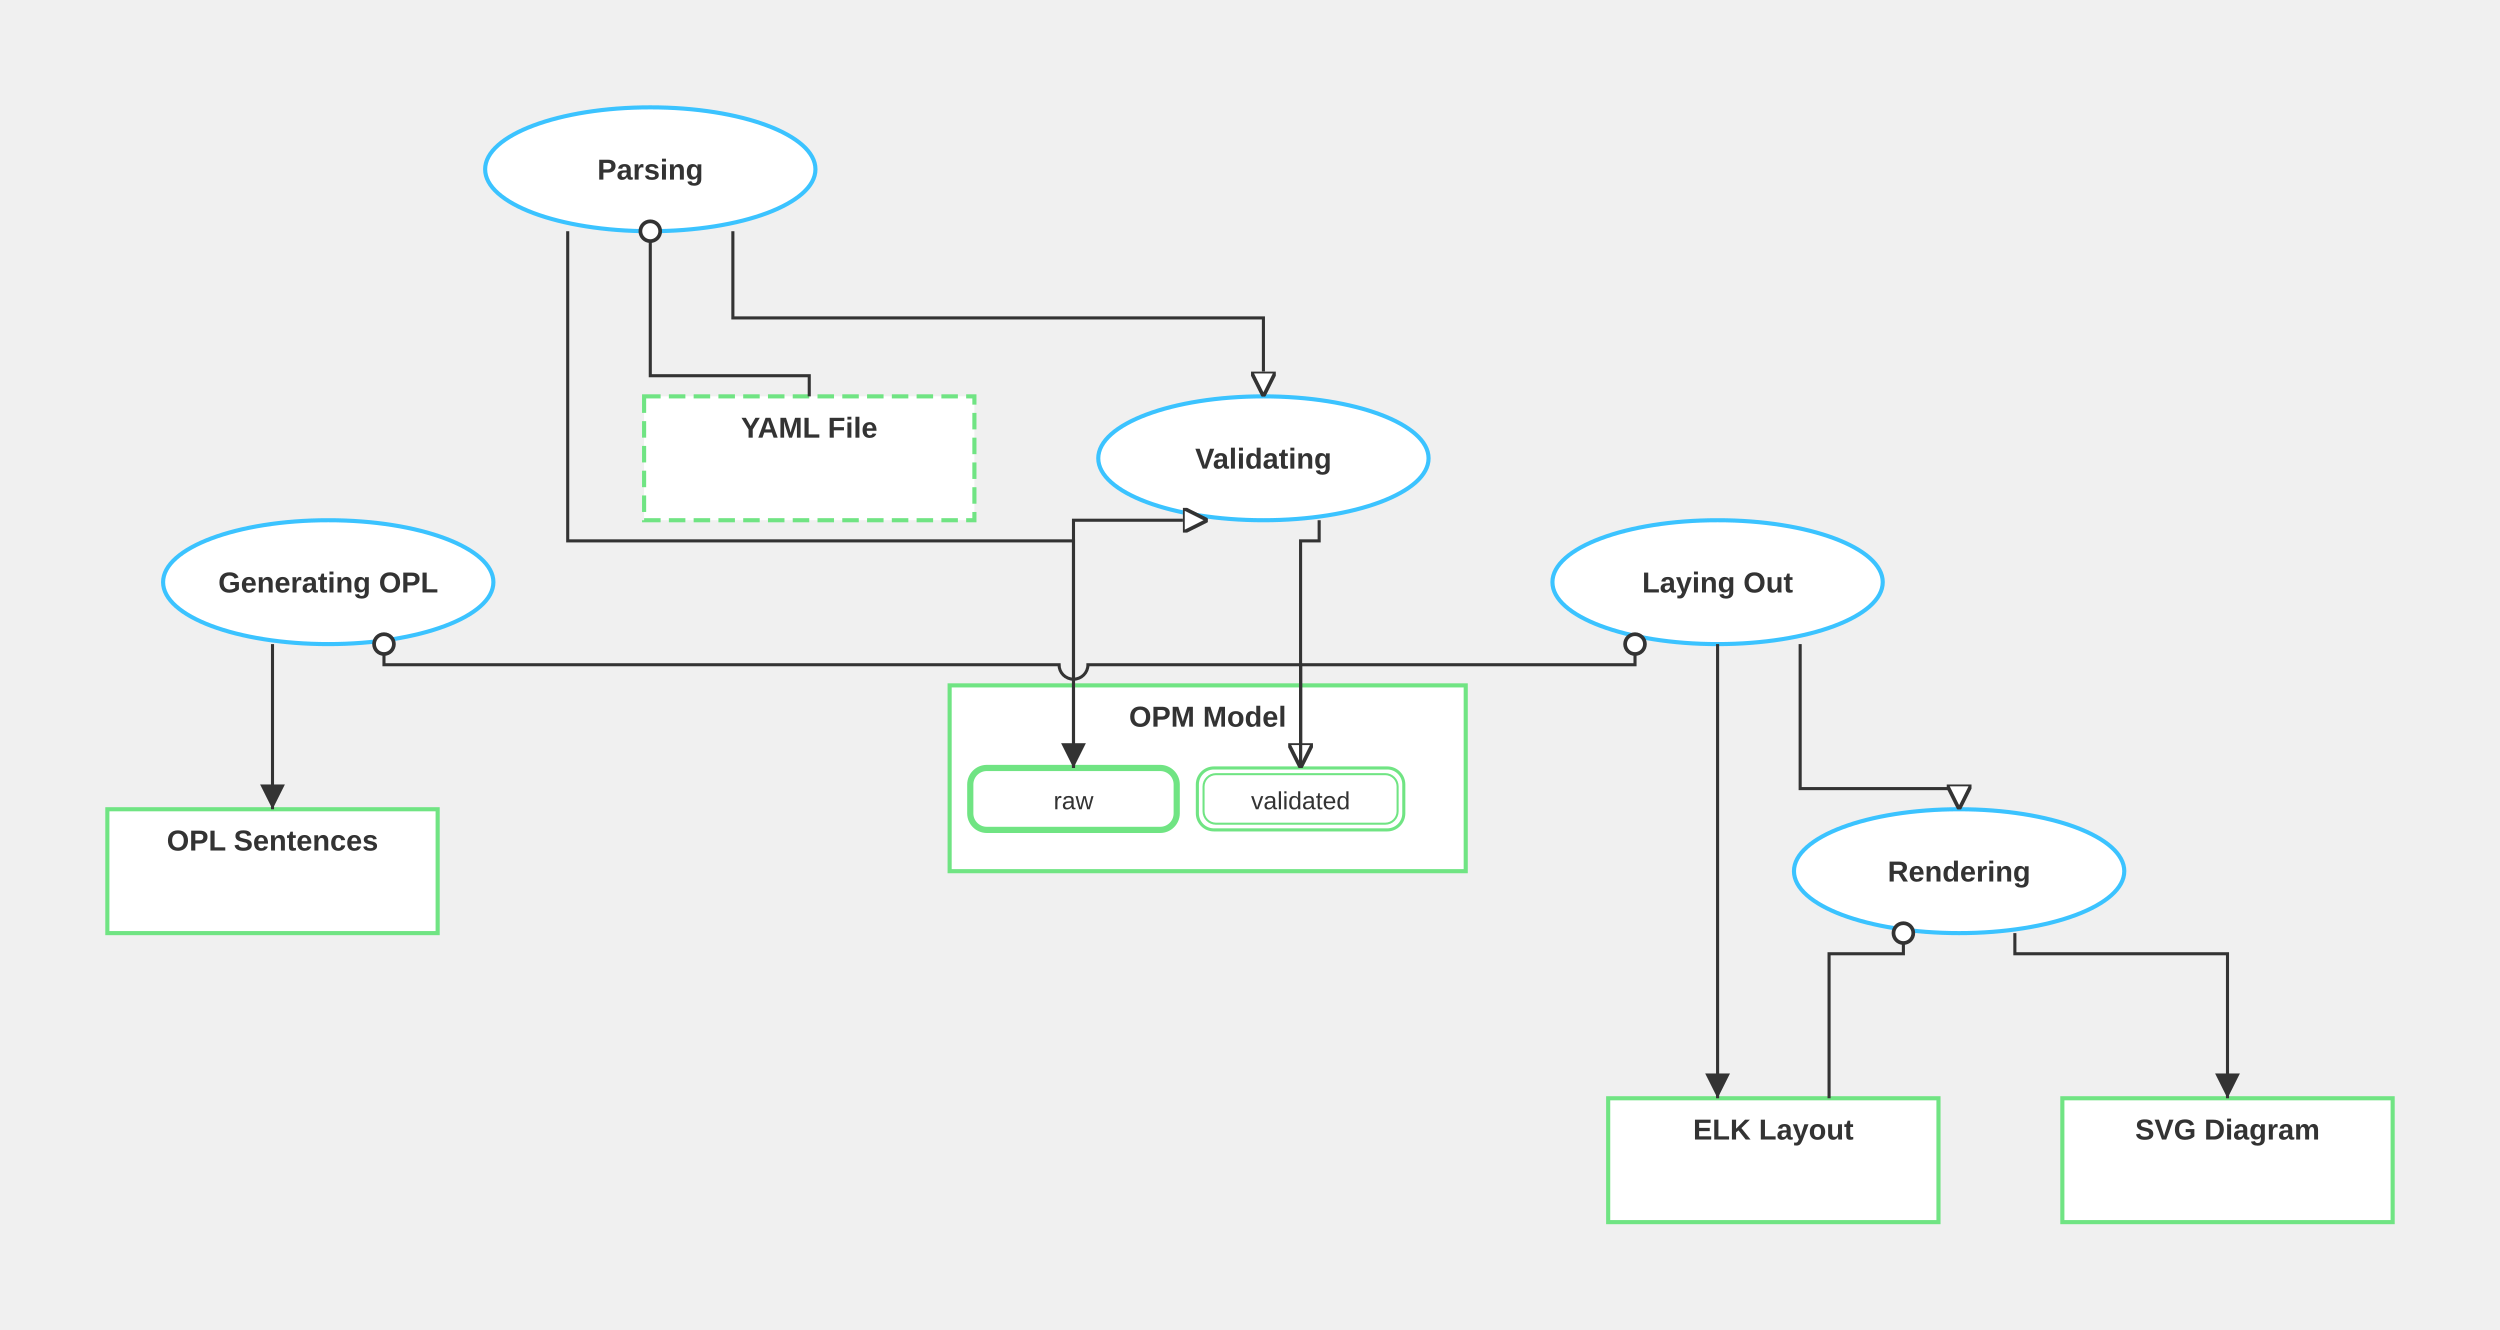
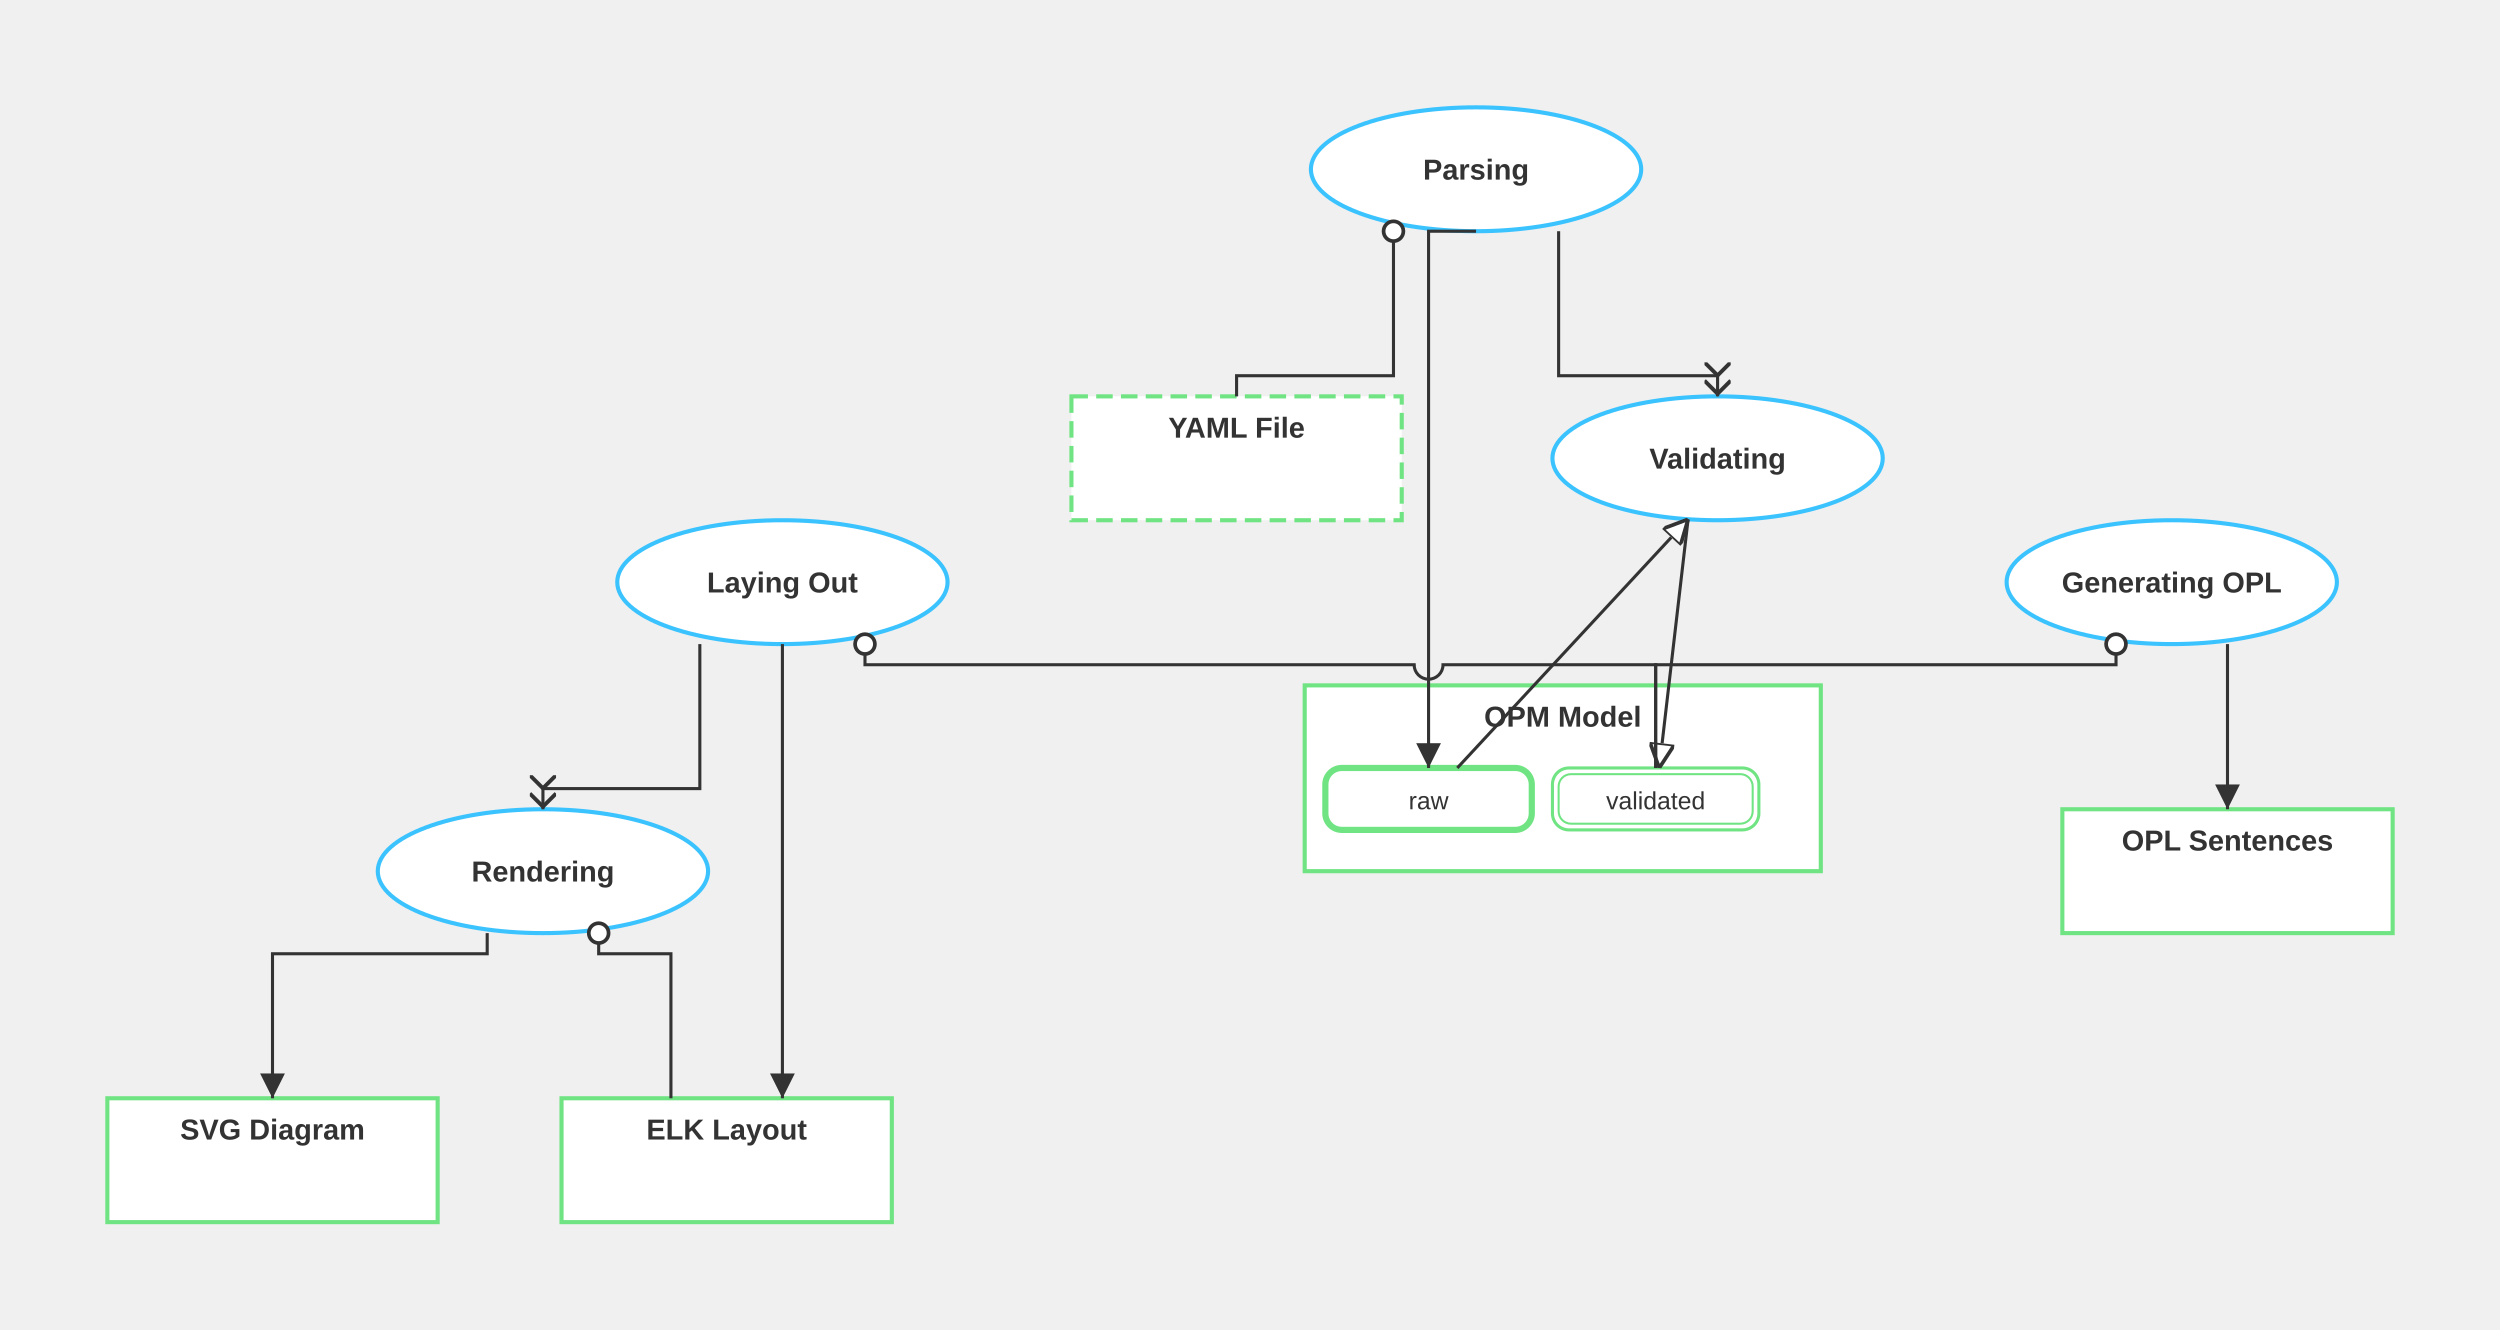
<svg xmlns="http://www.w3.org/2000/svg" viewBox="0 0 1211 644" width="1211" height="644">
  <defs>
    <filter id="shadow" x="-5%" y="-5%" width="115%" height="115%">
      <feDropShadow dx="3" dy="3" stdDeviation="2" flood-opacity="0.3" />
    </filter>
    <marker id="arrow" viewBox="0 0 10 10" refX="10" refY="5" markerWidth="8" markerHeight="8" orient="auto-start-reverse">
      <path d="M 0 0 L 10 5 L 0 10 z" fill="#333" />
    </marker>
    <marker id="filled-circle" viewBox="0 0 10 10" refX="5" refY="5" markerWidth="8" markerHeight="8" orient="auto">
      <circle cx="5" cy="5" r="4" fill="#333" />
    </marker>
    <marker id="hollow-circle" viewBox="0 0 10 10" refX="5" refY="5" markerWidth="8" markerHeight="8" orient="auto">
      <circle cx="5" cy="5" r="4" fill="white" stroke="#333" stroke-width="1.5" />
    </marker>
    <marker id="hollow-triangle" viewBox="0 0 10 10" refX="10" refY="5" markerWidth="10" markerHeight="10" orient="auto">
      <path d="M 10 0 L 0 5 L 10 10 z" fill="white" stroke="#333" stroke-width="1" />
    </marker>
    <marker id="hollow-arrow" viewBox="0 0 10 10" refX="10" refY="5" markerWidth="8" markerHeight="8" orient="auto">
      <path d="M 0 0 L 10 5 L 0 10 z" fill="white" stroke="#333" stroke-width="1.5" />
    </marker>
+     <marker id="invoke-chevrons" viewBox="0 0 13 10" refX="13" refY="5" markerWidth="11" markerHeight="8.5" orient="auto">
+       <path d="M 0 0 L 5 5 L 0 10 M 7 0 L 12 5 L 7 10" fill="none" stroke="#333" stroke-width="1.5" />
+     </marker>
  </defs>
  <g transform="translate(40, 40)">
-     <rect x="272" y="152" width="160" height="60" fill="white" stroke="#70E483" stroke-width="2" stroke-dasharray="8,4" />
-     <text x="352" y="172" text-anchor="middle" font-family="Arial, Helvetica, sans-serif" font-size="14" font-weight="bold" fill="#333">YAML File</text>
-     <rect x="420" y="292" width="250" height="90" fill="white" stroke="#70E483" stroke-width="2" />
-     <text x="545" y="312" text-anchor="middle" font-family="Arial, Helvetica, sans-serif" font-size="14" font-weight="bold" fill="#333">OPM Model</text>
-     <rect x="430" y="332" width="100" height="30" rx="8" ry="8" fill="white" stroke="#70E483" stroke-width="3" />
-     <text x="480" y="352" text-anchor="middle" font-family="Arial, Helvetica, sans-serif" font-size="12" fill="#333">raw</text>
-     <rect x="540" y="332" width="100" height="30" rx="8" ry="8" fill="white" stroke="#70E483" stroke-width="1.5" />
-     <rect x="543" y="335" width="94" height="24" rx="6" ry="6" fill="none" stroke="#70E483" stroke-width="1" />
-     <text x="590" y="352" text-anchor="middle" font-family="Arial, Helvetica, sans-serif" font-size="12" fill="#333">validated</text>
-     <rect x="739" y="492" width="160" height="60" fill="white" stroke="#70E483" stroke-width="2" />
-     <text x="819" y="512" text-anchor="middle" font-family="Arial, Helvetica, sans-serif" font-size="14" font-weight="bold" fill="#333">ELK Layout</text>
-     <rect x="959" y="492" width="160" height="60" fill="white" stroke="#70E483" stroke-width="2" />
-     <text x="1039" y="512" text-anchor="middle" font-family="Arial, Helvetica, sans-serif" font-size="14" font-weight="bold" fill="#333">SVG Diagram</text>
-     <rect x="12" y="352" width="160" height="60" fill="white" stroke="#70E483" stroke-width="2" />
-     <text x="92" y="372" text-anchor="middle" font-family="Arial, Helvetica, sans-serif" font-size="14" font-weight="bold" fill="#333">OPL Sentences</text>
-     <ellipse cx="275" cy="42" rx="80" ry="30" fill="white" stroke="#3BC3FF" stroke-width="2" />
-     <text x="275" y="47" text-anchor="middle" font-family="Arial, Helvetica, sans-serif" font-size="14" font-weight="bold" fill="#333">Parsing</text>
-     <ellipse cx="572" cy="182" rx="80" ry="30" fill="white" stroke="#3BC3FF" stroke-width="2" />
-     <text x="572" y="187" text-anchor="middle" font-family="Arial, Helvetica, sans-serif" font-size="14" font-weight="bold" fill="#333">Validating</text>
-     <ellipse cx="792" cy="242" rx="80" ry="30" fill="white" stroke="#3BC3FF" stroke-width="2" />
-     <text x="792" y="247" text-anchor="middle" font-family="Arial, Helvetica, sans-serif" font-size="14" font-weight="bold" fill="#333">Laying Out</text>
-     <ellipse cx="909" cy="382" rx="80" ry="30" fill="white" stroke="#3BC3FF" stroke-width="2" />
-     <text x="909" y="387" text-anchor="middle" font-family="Arial, Helvetica, sans-serif" font-size="14" font-weight="bold" fill="#333">Rendering</text>
-     <ellipse cx="119" cy="242" rx="80" ry="30" fill="white" stroke="#3BC3FF" stroke-width="2" />
-     <text x="119" y="247" text-anchor="middle" font-family="Arial, Helvetica, sans-serif" font-size="14" font-weight="bold" fill="#333">Generating OPL</text>
-     <path d="M 275 72 L 275 142 L 352 142 L 352 152" stroke="#333" stroke-width="1.5" marker-start="url(#hollow-circle)" fill="none" />
-     <path d="M 235 72 L 235 222 L 480 222 L 480 332" stroke="#333" stroke-width="1.5" marker-end="url(#arrow)" fill="none" />
-     <path d="M 480 332 L 480 212 L 545 212" stroke="#333" stroke-width="1.5" marker-end="url(#hollow-arrow)" fill="none" />
-     <path d="M 599 212 L 599 222 L 590 222 L 590 332" stroke="#333" stroke-width="1.5" marker-end="url(#hollow-arrow)" fill="none" />
-     <path d="M 752 272 L 752 282 L 590 282 L 590 332" stroke="#333" stroke-width="1.5" marker-start="url(#hollow-circle)" fill="none" />
-     <path d="M 792 272 L 792 492" stroke="#333" stroke-width="1.5" marker-end="url(#arrow)" fill="none" />
-     <path d="M 882 412 L 882 422 L 846 422 L 846 492" stroke="#333" stroke-width="1.5" marker-start="url(#hollow-circle)" fill="none" />
-     <path d="M 936 412 L 936 422 L 1039 422 L 1039 492" stroke="#333" stroke-width="1.5" marker-end="url(#arrow)" fill="none" />
-     <path d="M 146 272 L 146 282 L 473 282 A 7 7 0 0 0 487 282 L 590 282 L 590 332" stroke="#333" stroke-width="1.5" marker-start="url(#hollow-circle)" fill="none" />
-     <path d="M 92 272 L 92 352" stroke="#333" stroke-width="1.5" marker-end="url(#arrow)" fill="none" />
-     <path d="M 315 72 L 315 114 L 572 114 L 572 152" stroke="#333" stroke-width="1.5" marker-end="url(#hollow-arrow)" fill="none" />
-     <path d="M 832 272 L 832 342 L 909 342 L 909 352" stroke="#333" stroke-width="1.5" marker-end="url(#hollow-arrow)" fill="none" />
+     <rect x="479" y="152" width="160" height="60" fill="white" stroke="#70E483" stroke-width="2" stroke-dasharray="8,4" />
+     <text x="559" y="172" text-anchor="middle" font-family="Arial, Helvetica, sans-serif" font-size="14" font-weight="bold" fill="#333">YAML File</text>
+     <rect x="592" y="292" width="250" height="90" fill="white" stroke="#70E483" stroke-width="2" />
+     <text x="717" y="312" text-anchor="middle" font-family="Arial, Helvetica, sans-serif" font-size="14" font-weight="bold" fill="#333">OPM Model</text>
+     <rect x="602" y="332" width="100" height="30" rx="8" ry="8" fill="white" stroke="#70E483" stroke-width="3" />
+     <text x="652" y="352" text-anchor="middle" font-family="Arial, Helvetica, sans-serif" font-size="12" fill="#333">raw</text>
+     <rect x="712" y="332" width="100" height="30" rx="8" ry="8" fill="white" stroke="#70E483" stroke-width="1.5" />
+     <rect x="715" y="335" width="94" height="24" rx="6" ry="6" fill="none" stroke="#70E483" stroke-width="1" />
+     <text x="762" y="352" text-anchor="middle" font-family="Arial, Helvetica, sans-serif" font-size="12" fill="#333">validated</text>
+     <rect x="232" y="492" width="160" height="60" fill="white" stroke="#70E483" stroke-width="2" />
+     <text x="312" y="512" text-anchor="middle" font-family="Arial, Helvetica, sans-serif" font-size="14" font-weight="bold" fill="#333">ELK Layout</text>
+     <rect x="12" y="492" width="160" height="60" fill="white" stroke="#70E483" stroke-width="2" />
+     <text x="92" y="512" text-anchor="middle" font-family="Arial, Helvetica, sans-serif" font-size="14" font-weight="bold" fill="#333">SVG Diagram</text>
+     <rect x="959" y="352" width="160" height="60" fill="white" stroke="#70E483" stroke-width="2" />
+     <text x="1039" y="372" text-anchor="middle" font-family="Arial, Helvetica, sans-serif" font-size="14" font-weight="bold" fill="#333">OPL Sentences</text>
+     <ellipse cx="675" cy="42" rx="80" ry="30" fill="white" stroke="#3BC3FF" stroke-width="2" />
+     <text x="675" y="47" text-anchor="middle" font-family="Arial, Helvetica, sans-serif" font-size="14" font-weight="bold" fill="#333">Parsing</text>
+     <ellipse cx="792" cy="182" rx="80" ry="30" fill="white" stroke="#3BC3FF" stroke-width="2" />
+     <text x="792" y="187" text-anchor="middle" font-family="Arial, Helvetica, sans-serif" font-size="14" font-weight="bold" fill="#333">Validating</text>
+     <ellipse cx="339" cy="242" rx="80" ry="30" fill="white" stroke="#3BC3FF" stroke-width="2" />
+     <text x="339" y="247" text-anchor="middle" font-family="Arial, Helvetica, sans-serif" font-size="14" font-weight="bold" fill="#333">Laying Out</text>
+     <ellipse cx="223" cy="382" rx="80" ry="30" fill="white" stroke="#3BC3FF" stroke-width="2" />
+     <text x="223" y="387" text-anchor="middle" font-family="Arial, Helvetica, sans-serif" font-size="14" font-weight="bold" fill="#333">Rendering</text>
+     <ellipse cx="1012" cy="242" rx="80" ry="30" fill="white" stroke="#3BC3FF" stroke-width="2" />
+     <text x="1012" y="247" text-anchor="middle" font-family="Arial, Helvetica, sans-serif" font-size="14" font-weight="bold" fill="#333">Generating OPL</text>
+     <path d="M 635 72 L 635 142 L 559 142 L 559 152" stroke="#333" stroke-width="1.5" marker-start="url(#hollow-circle)" fill="none" />
+     <path d="M 675 72 L 652 72 L 652 332" stroke="#333" stroke-width="1.5" marker-end="url(#arrow)" fill="none" />
+     <path d="M 665.919 332 L 777.717 211.518" stroke="#333" stroke-width="1.5" marker-end="url(#hollow-arrow)" fill="none" />
+     <path d="M 777.717 211.518 L 763.74 332" stroke="#333" stroke-width="1.5" marker-end="url(#hollow-arrow)" fill="none" />
+     <path d="M 379 272 L 379 282 L 645 282 A 7 7 0 0 0 659 282 L 762 282 L 762 332" stroke="#333" stroke-width="1.5" marker-start="url(#hollow-circle)" fill="none" />
+     <path d="M 339 272 L 339 492" stroke="#333" stroke-width="1.5" marker-end="url(#arrow)" fill="none" />
+     <path d="M 250 412 L 250 422 L 285 422 L 285 492" stroke="#333" stroke-width="1.5" marker-start="url(#hollow-circle)" fill="none" />
+     <path d="M 196 412 L 196 422 L 92 422 L 92 492" stroke="#333" stroke-width="1.5" marker-end="url(#arrow)" fill="none" />
+     <path d="M 985 272 L 985 282 L 762 282 L 762 332" stroke="#333" stroke-width="1.5" marker-start="url(#hollow-circle)" fill="none" />
+     <path d="M 1039 272 L 1039 352" stroke="#333" stroke-width="1.5" marker-end="url(#arrow)" fill="none" />
+     <path d="M 715 72 L 715 142 L 792 142 L 792 152" stroke="#333" stroke-width="1.5" marker-end="url(#invoke-chevrons)" fill="none" />
+     <path d="M 299 272 L 299 342 L 223 342 L 223 352" stroke="#333" stroke-width="1.5" marker-end="url(#invoke-chevrons)" fill="none" />
  </g>
</svg>
